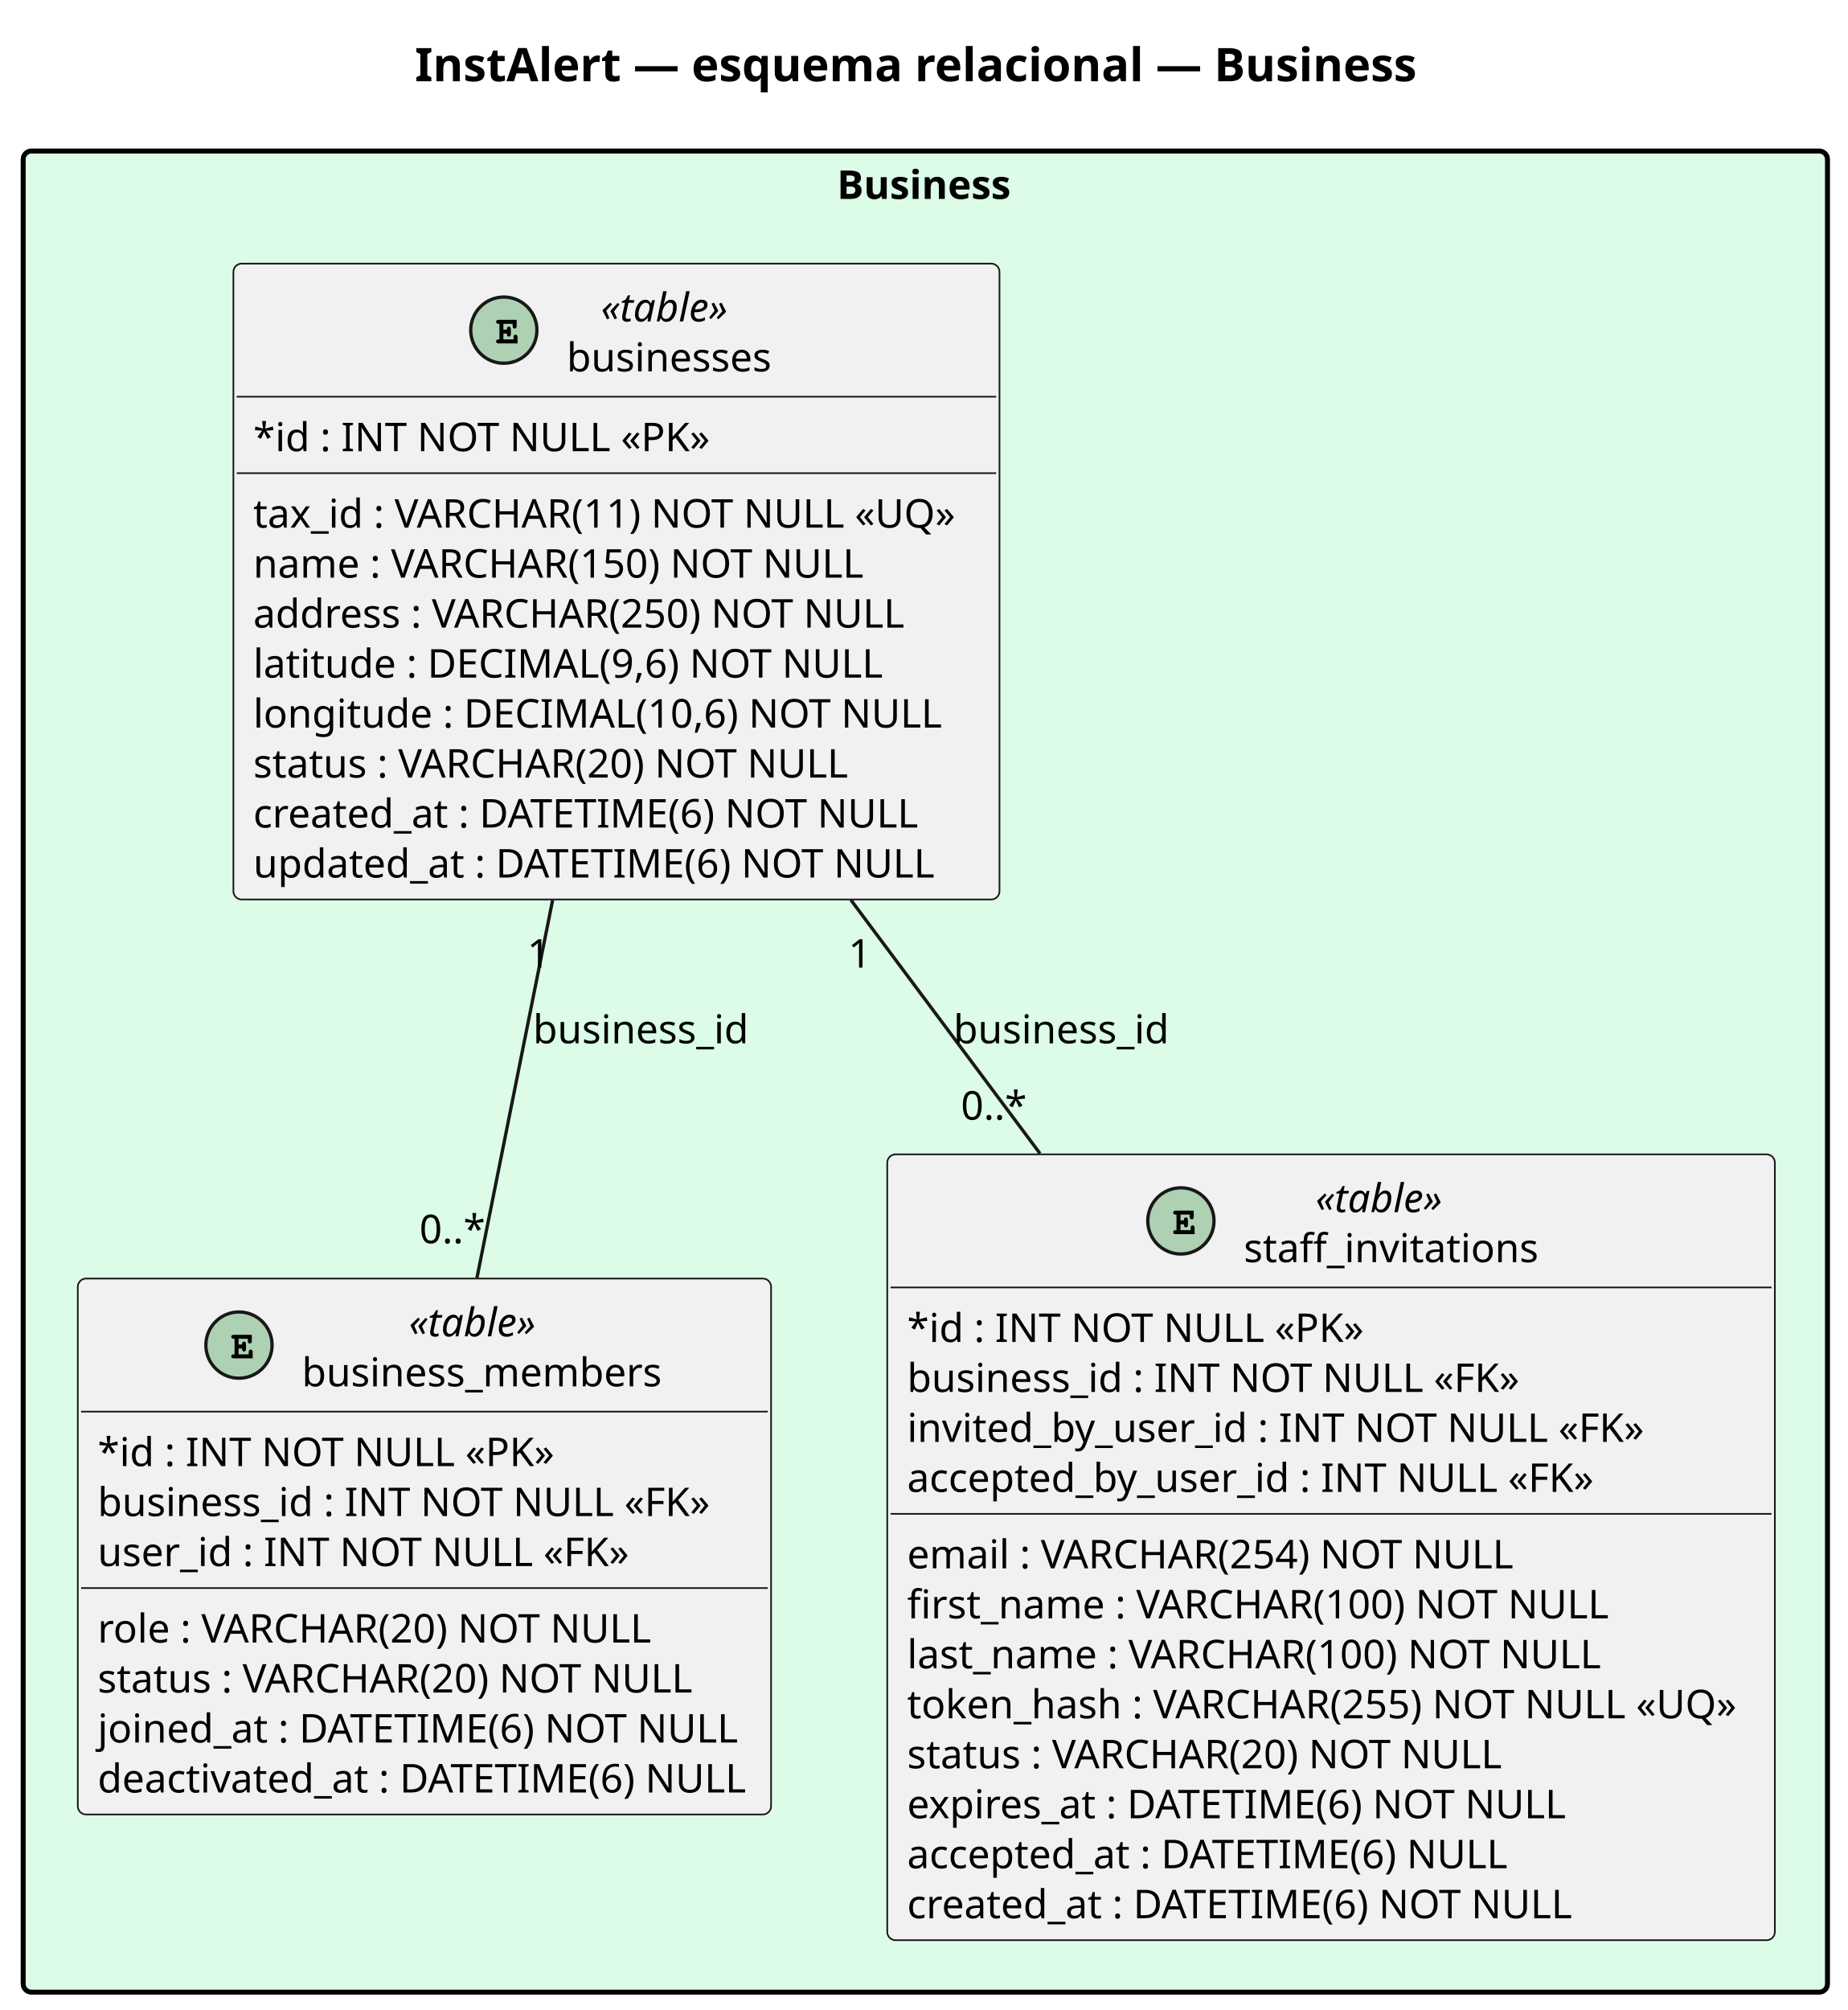
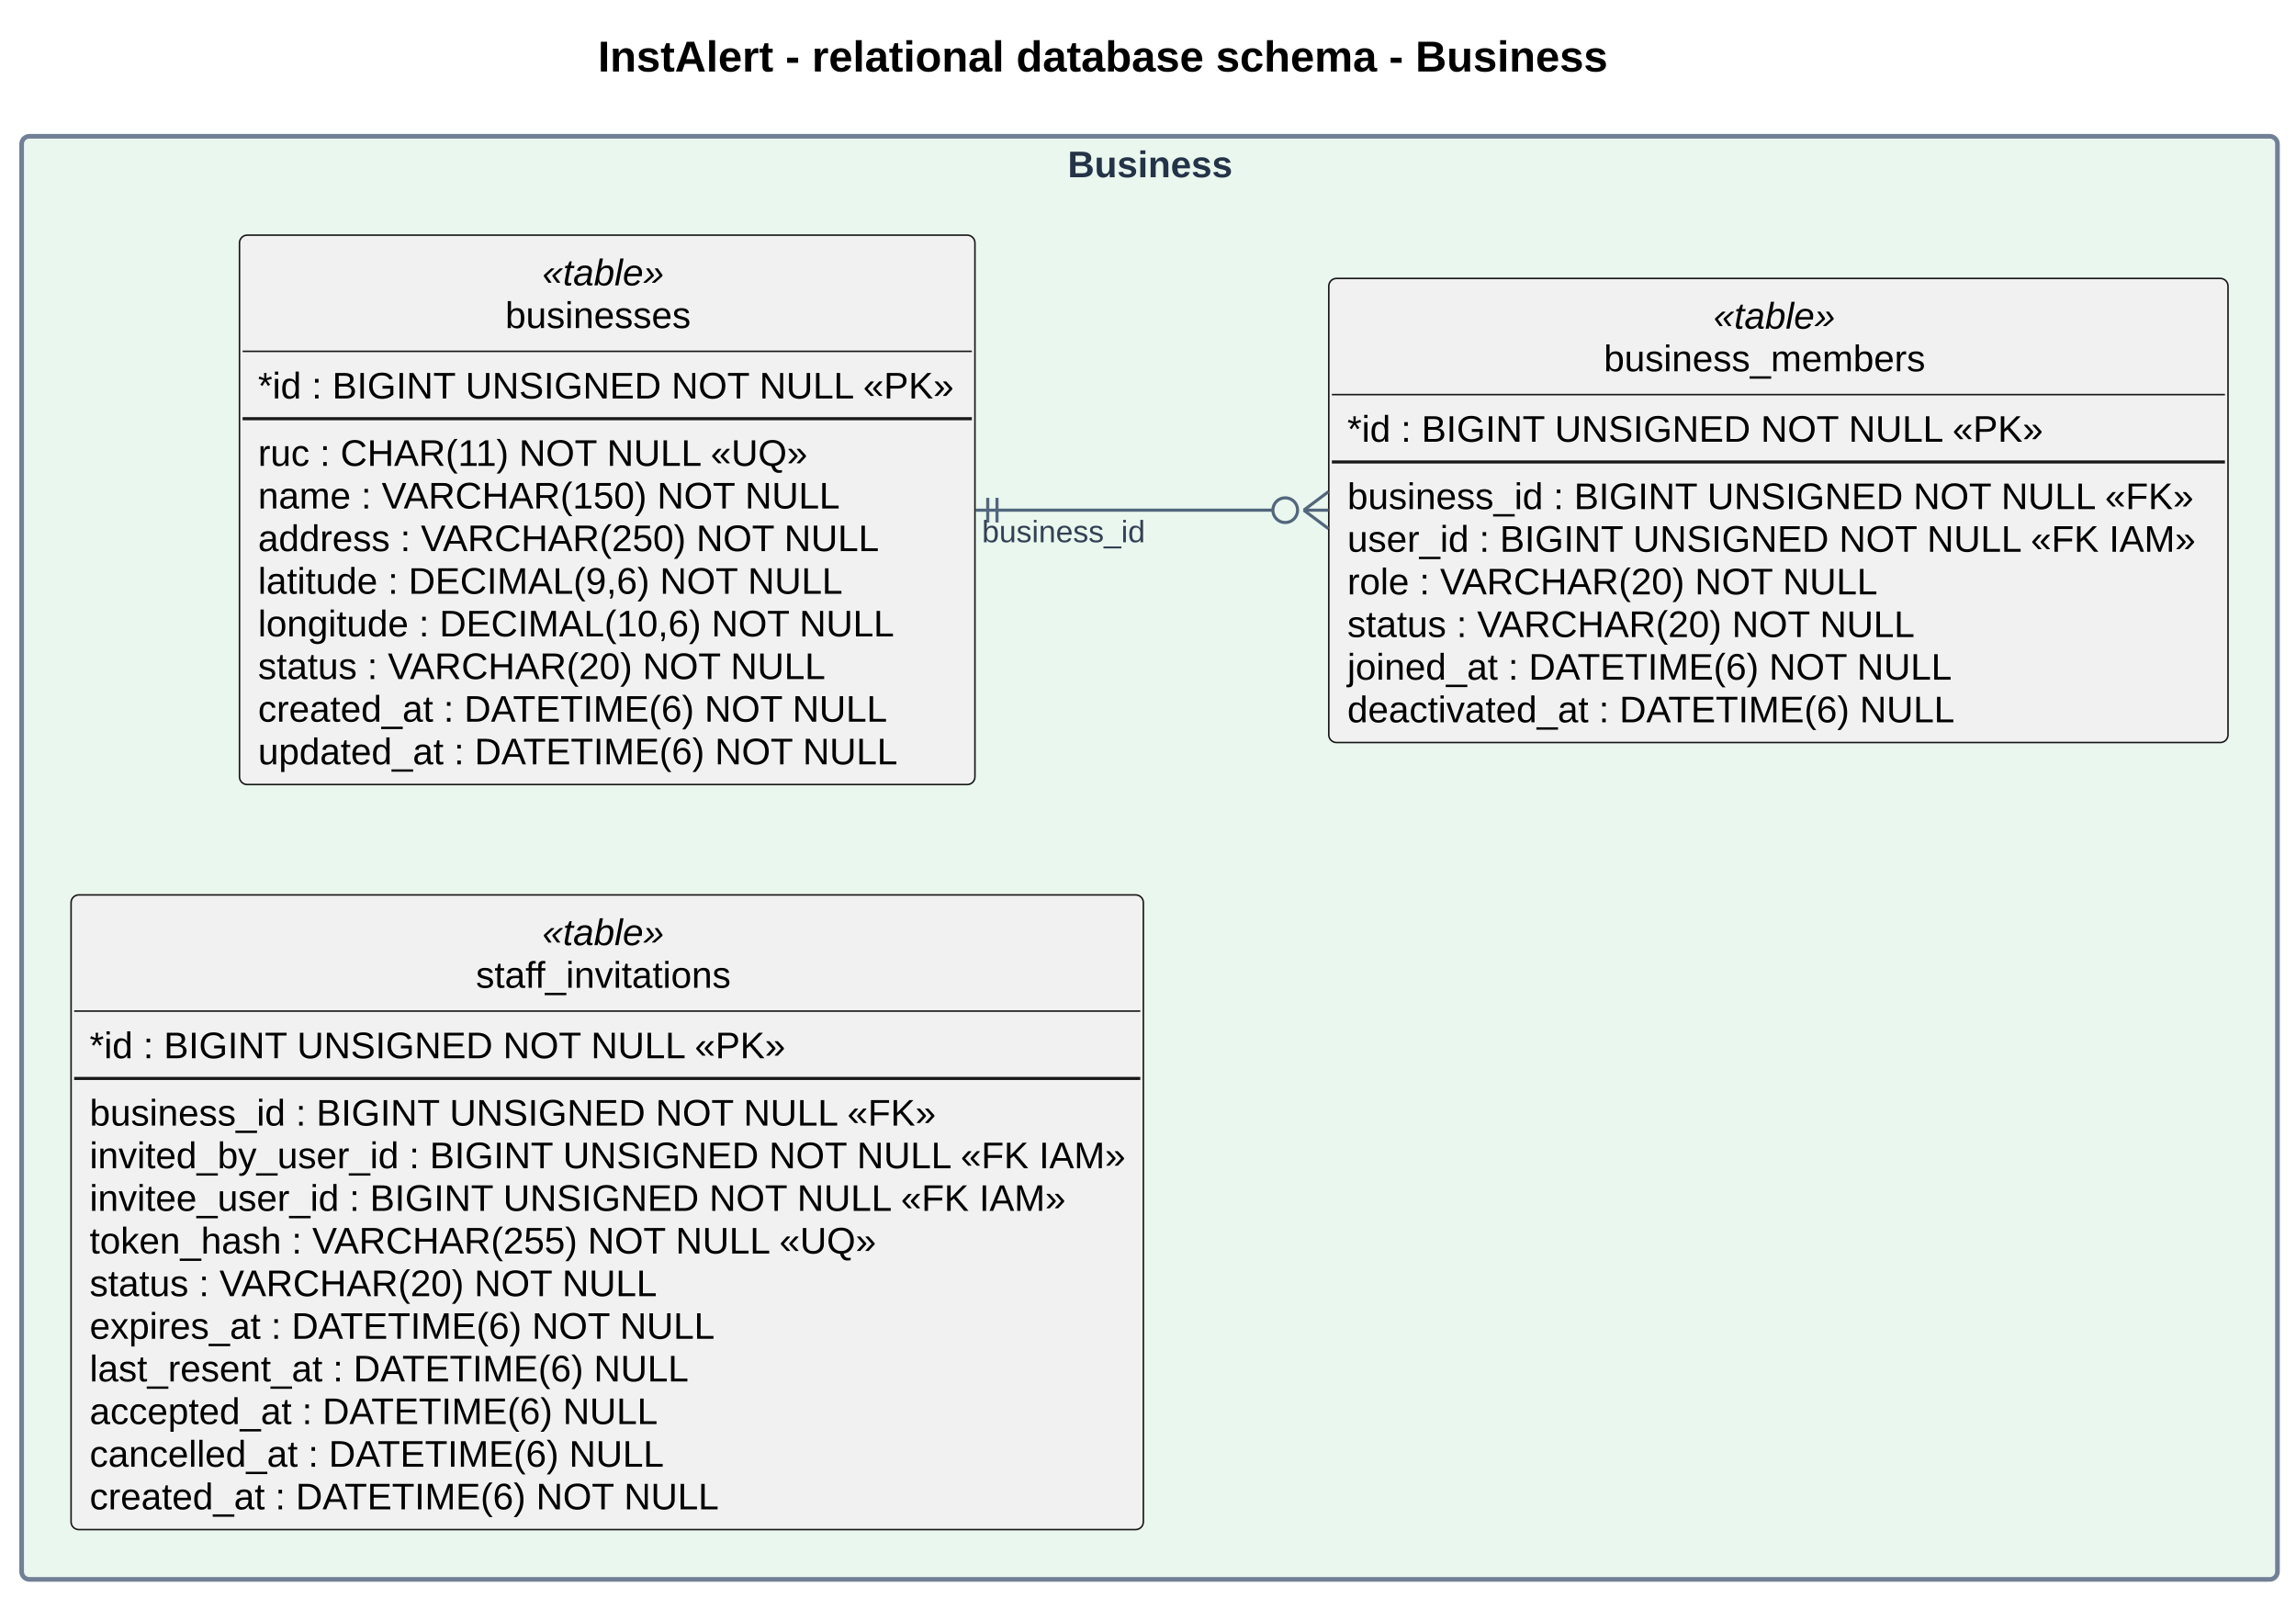
- <svg xmlns="http://www.w3.org/2000/svg" contentStyleType="text/css" data-diagram-type="CLASS" height="607px" preserveAspectRatio="none" style="width:558px;height:607px;background:#FFFFFF;" version="1.1" viewBox="0 0 558 607" width="558px" zoomAndPan="magnify">
+ <svg xmlns="http://www.w3.org/2000/svg" contentStyleType="text/css" height="517px" preserveAspectRatio="none" style="width:743px;height:517px;background:#FFFFFF;" version="1.1" viewBox="0 0 743 517" width="743px" zoomAndPan="magnify">
  <defs />
  <g>
-     <g class="title" data-source-line="8">
-       <text fill="#000000" font-family="sans-serif" font-size="14" font-weight="bold" lengthAdjust="spacing" textLength="293.419" x="125.29" y="24.533">InstAlert — esquema relacional — Business</text>
+     <text fill="#000000" font-family="Arial" font-size="14" font-weight="bold" lengthAdjust="spacing" textLength="342" x="193.5" y="23.132">InstAlert - relational database schema - Business</text>
+     <g id="cluster_businessContext">
+       <rect fill="#EAF7EE" height="467" rx="2.5" ry="2.5" style="stroke:#718096;stroke-width:1.5;" width="730" x="7" y="44.099" />
+       <text fill="#243347" font-family="Arial" font-size="12" font-weight="bold" lengthAdjust="spacing" textLength="53" x="345.5" y="57.355">Business</text>
    </g>
-     <g class="cluster" data-qualified-name="Business" data-source-line="9" id="ent0002">
-       <rect fill="#DCFCE7" height="556" rx="2.5" ry="2.5" style="stroke:#000000;stroke-width:1.5;" width="545" x="7" y="45.609" />
-       <text fill="#000000" font-family="sans-serif" font-size="12" font-weight="bold" lengthAdjust="spacing" textLength="53.355" x="252.822" y="60.066">Business</text>
+     <g id="elem_businesses">
+       <rect codeLine="21" fill="#F1F1F1" height="177.787" id="businesses" rx="2.5" ry="2.5" style="stroke:#181818;stroke-width:0.5;" width="238" x="77.5" y="76.099" />
+       <text fill="#000000" font-family="Arial" font-size="12" font-style="italic" lengthAdjust="spacing" textLength="42" x="175.5" y="92.355">«table»</text>
+       <text fill="#000000" font-family="Arial" font-size="12" lengthAdjust="spacing" textLength="66" x="163.5" y="106.153">businesses</text>
+       <line style="stroke:#181818;stroke-width:0.5;" x1="78.5" x2="314.5" y1="113.696" y2="113.696" />
+       <text fill="#000000" font-family="Arial" font-size="12" lengthAdjust="spacing" textLength="226" x="83.5" y="128.952">*id : BIGINT UNSIGNED NOT NULL «PK»</text>
+       <line style="stroke:#181818;stroke-width:1.0;" x1="78.5" x2="314.5" y1="135.495" y2="135.495" />
+       <text fill="#000000" font-family="Arial" font-size="12" lengthAdjust="spacing" textLength="180" x="83.5" y="150.751">ruc : CHAR(11) NOT NULL «UQ»</text>
+       <text fill="#000000" font-family="Arial" font-size="12" lengthAdjust="spacing" textLength="190" x="83.5" y="164.55">name : VARCHAR(150) NOT NULL</text>
+       <text fill="#000000" font-family="Arial" font-size="12" lengthAdjust="spacing" textLength="204" x="83.5" y="178.349">address : VARCHAR(250) NOT NULL</text>
+       <text fill="#000000" font-family="Arial" font-size="12" lengthAdjust="spacing" textLength="189" x="83.5" y="192.148">latitude : DECIMAL(9,6) NOT NULL</text>
+       <text fill="#000000" font-family="Arial" font-size="12" lengthAdjust="spacing" textLength="207" x="83.5" y="205.946">longitude : DECIMAL(10,6) NOT NULL</text>
+       <text fill="#000000" font-family="Arial" font-size="12" lengthAdjust="spacing" textLength="185" x="83.5" y="219.745">status : VARCHAR(20) NOT NULL</text>
+       <text fill="#000000" font-family="Arial" font-size="12" lengthAdjust="spacing" textLength="203" x="83.5" y="233.544">created_at : DATETIME(6) NOT NULL</text>
+       <text fill="#000000" font-family="Arial" font-size="12" lengthAdjust="spacing" textLength="207" x="83.5" y="247.343">updated_at : DATETIME(6) NOT NULL</text>
    </g>
-     <g class="entity" data-qualified-name="Business.D_businesses" data-source-line="10" id="ent0003">
-       <rect fill="#F1F1F1" height="192.031" rx="2.5" ry="2.5" style="stroke:#181818;stroke-width:0.5;" width="231.398" x="70.5" y="79.609" />
-       <ellipse cx="152.182" cy="99.703" fill="#ADD1B2" rx="10" ry="10" style="stroke:#181818;stroke-width:1;" />
-       <path d="M152.057,100.734 L152.057,102.5 L155.119,102.5 L155.119,101.844 Q155.119,101.422 155.275,101.234 Q155.447,101.047 155.713,101.047 Q155.978,101.047 156.15,101.234 Q156.322,101.422 156.322,101.844 L156.322,103.703 L150.666,103.703 Q150.228,103.703 150.041,103.547 Q149.853,103.375 149.853,103.094 Q149.853,102.828 150.041,102.672 Q150.228,102.5 150.666,102.5 L150.853,102.5 L150.853,97.797 L150.666,97.797 Q150.228,97.797 150.041,97.641 Q149.853,97.469 149.853,97.203 Q149.853,96.922 150.041,96.766 Q150.228,96.594 150.666,96.594 L156.057,96.594 L156.057,98.422 Q156.057,98.859 155.885,99.047 Q155.728,99.219 155.447,99.219 Q155.182,99.219 155.01,99.047 Q154.853,98.859 154.853,98.422 L154.853,97.797 L152.057,97.797 L152.057,99.531 L153.103,99.531 Q153.103,99.062 153.197,98.938 Q153.369,98.641 153.713,98.641 Q153.978,98.641 154.135,98.828 Q154.307,99.016 154.307,99.453 L154.307,100.828 Q154.307,101.219 154.213,101.359 Q154.025,101.641 153.713,101.641 Q153.369,101.641 153.197,101.344 Q153.103,101.219 153.103,100.734 L152.057,100.734 Z " fill="#000000" />
-       <text fill="#000000" font-family="sans-serif" font-size="12" font-style="italic" lengthAdjust="spacing" textLength="39.369" x="181.515" y="97.066">«table»</text>
-       <text fill="#000000" font-family="sans-serif" font-size="12" lengthAdjust="spacing" textLength="60.035" x="171.182" y="112.16">businesses</text>
-       <line style="stroke:#181818;stroke-width:0.5;" x1="71.5" x2="300.898" y1="119.797" y2="119.797" />
-       <text fill="#000000" font-family="sans-serif" font-size="12" lengthAdjust="spacing" textLength="138.709" x="76.5" y="136.254">*id : INT NOT NULL «PK»</text>
-       <line style="stroke:#181818;stroke-width:0.5;" x1="71.5" x2="300.898" y1="142.891" y2="142.891" />
-       <text fill="#000000" font-family="sans-serif" font-size="12" lengthAdjust="spacing" textLength="219.398" x="76.5" y="159.348">tax_id : VARCHAR(11) NOT NULL «UQ»</text>
-       <text fill="#000000" font-family="sans-serif" font-size="12" lengthAdjust="spacing" textLength="189.387" x="76.5" y="174.441">name : VARCHAR(150) NOT NULL</text>
-       <text fill="#000000" font-family="sans-serif" font-size="12" lengthAdjust="spacing" textLength="202.06" x="76.5" y="189.535">address : VARCHAR(250) NOT NULL</text>
-       <text fill="#000000" font-family="sans-serif" font-size="12" lengthAdjust="spacing" textLength="189.393" x="76.5" y="204.629">latitude : DECIMAL(9,6) NOT NULL</text>
-       <text fill="#000000" font-family="sans-serif" font-size="12" lengthAdjust="spacing" textLength="206.08" x="76.5" y="219.723">longitude : DECIMAL(10,6) NOT NULL</text>
-       <text fill="#000000" font-family="sans-serif" font-size="12" lengthAdjust="spacing" textLength="184.711" x="76.5" y="234.816">status : VARCHAR(20) NOT NULL</text>
-       <text fill="#000000" font-family="sans-serif" font-size="12" lengthAdjust="spacing" textLength="204.721" x="76.5" y="249.91">created_at : DATETIME(6) NOT NULL</text>
-       <text fill="#000000" font-family="sans-serif" font-size="12" lengthAdjust="spacing" textLength="208.072" x="76.5" y="265.004">updated_at : DATETIME(6) NOT NULL</text>
+     <g id="elem_businessMembers">
+       <rect codeLine="33" fill="#F1F1F1" height="150.19" id="businessMembers" rx="2.5" ry="2.5" style="stroke:#181818;stroke-width:0.5;" width="291" x="430" y="90.099" />
+       <text fill="#000000" font-family="Arial" font-size="12" font-style="italic" lengthAdjust="spacing" textLength="42" x="554.5" y="106.355">«table»</text>
+       <text fill="#000000" font-family="Arial" font-size="12" lengthAdjust="spacing" textLength="113" x="519" y="120.153">business_members</text>
+       <line style="stroke:#181818;stroke-width:0.5;" x1="431" x2="720" y1="127.696" y2="127.696" />
+       <text fill="#000000" font-family="Arial" font-size="12" lengthAdjust="spacing" textLength="226" x="436" y="142.952">*id : BIGINT UNSIGNED NOT NULL «PK»</text>
+       <line style="stroke:#181818;stroke-width:1.0;" x1="431" x2="720" y1="149.495" y2="149.495" />
+       <text fill="#000000" font-family="Arial" font-size="12" lengthAdjust="spacing" textLength="279" x="436" y="164.751">business_id : BIGINT UNSIGNED NOT NULL «FK»</text>
+       <text fill="#000000" font-family="Arial" font-size="12" lengthAdjust="spacing" textLength="274" x="436" y="178.55">user_id : BIGINT UNSIGNED NOT NULL «FK IAM»</text>
+       <text fill="#000000" font-family="Arial" font-size="12" lengthAdjust="spacing" textLength="172" x="436" y="192.349">role : VARCHAR(20) NOT NULL</text>
+       <text fill="#000000" font-family="Arial" font-size="12" lengthAdjust="spacing" textLength="185" x="436" y="206.148">status : VARCHAR(20) NOT NULL</text>
+       <text fill="#000000" font-family="Arial" font-size="12" lengthAdjust="spacing" textLength="196" x="436" y="219.946">joined_at : DATETIME(6) NOT NULL</text>
+       <text fill="#000000" font-family="Arial" font-size="12" lengthAdjust="spacing" textLength="196" x="436" y="233.745">deactivated_at : DATETIME(6) NULL</text>
    </g>
-     <g class="entity" data-qualified-name="Business.D_business_members" data-source-line="21" id="ent0004">
-       <rect fill="#F1F1F1" height="161.844" rx="2.5" ry="2.5" style="stroke:#181818;stroke-width:0.5;" width="209.408" x="23.5" y="386.109" />
-       <ellipse cx="72.182" cy="406.203" fill="#ADD1B2" rx="10" ry="10" style="stroke:#181818;stroke-width:1;" />
-       <path d="M72.057,407.234 L72.057,409 L75.119,409 L75.119,408.344 Q75.119,407.922 75.275,407.734 Q75.447,407.547 75.713,407.547 Q75.978,407.547 76.15,407.734 Q76.322,407.922 76.322,408.344 L76.322,410.203 L70.666,410.203 Q70.228,410.203 70.041,410.047 Q69.853,409.875 69.853,409.594 Q69.853,409.328 70.041,409.172 Q70.228,409 70.666,409 L70.853,409 L70.853,404.297 L70.666,404.297 Q70.228,404.297 70.041,404.141 Q69.853,403.969 69.853,403.703 Q69.853,403.422 70.041,403.266 Q70.228,403.094 70.666,403.094 L76.057,403.094 L76.057,404.922 Q76.057,405.359 75.885,405.547 Q75.728,405.719 75.447,405.719 Q75.182,405.719 75.01,405.547 Q74.853,405.359 74.853,404.922 L74.853,404.297 L72.057,404.297 L72.057,406.031 L73.103,406.031 Q73.103,405.562 73.197,405.438 Q73.369,405.141 73.713,405.141 Q73.978,405.141 74.135,405.328 Q74.307,405.516 74.307,405.953 L74.307,407.328 Q74.307,407.719 74.213,407.859 Q74.025,408.141 73.713,408.141 Q73.369,408.141 73.197,407.844 Q73.103,407.719 73.103,407.234 L72.057,407.234 Z " fill="#000000" />
-       <text fill="#000000" font-family="sans-serif" font-size="12" font-style="italic" lengthAdjust="spacing" textLength="39.369" x="123.519" y="403.566">«table»</text>
-       <text fill="#000000" font-family="sans-serif" font-size="12" lengthAdjust="spacing" textLength="104.045" x="91.182" y="418.66">business_members</text>
-       <line style="stroke:#181818;stroke-width:0.5;" x1="24.5" x2="231.908" y1="426.297" y2="426.297" />
-       <text fill="#000000" font-family="sans-serif" font-size="12" lengthAdjust="spacing" textLength="138.709" x="29.5" y="442.754">*id : INT NOT NULL «PK»</text>
-       <text fill="#000000" font-family="sans-serif" font-size="12" lengthAdjust="spacing" textLength="187.4" x="29.5" y="457.848">business_id : INT NOT NULL «FK»</text>
-       <text fill="#000000" font-family="sans-serif" font-size="12" lengthAdjust="spacing" textLength="163.383" x="29.5" y="472.941">user_id : INT NOT NULL «FK»</text>
-       <line style="stroke:#181818;stroke-width:0.5;" x1="24.5" x2="231.908" y1="479.578" y2="479.578" />
-       <text fill="#000000" font-family="sans-serif" font-size="12" lengthAdjust="spacing" textLength="172.705" x="29.5" y="496.035">role : VARCHAR(20) NOT NULL</text>
-       <text fill="#000000" font-family="sans-serif" font-size="12" lengthAdjust="spacing" textLength="184.711" x="29.5" y="511.129">status : VARCHAR(20) NOT NULL</text>
-       <text fill="#000000" font-family="sans-serif" font-size="12" lengthAdjust="spacing" textLength="196.723" x="29.5" y="526.223">joined_at : DATETIME(6) NOT NULL</text>
-       <text fill="#000000" font-family="sans-serif" font-size="12" lengthAdjust="spacing" textLength="197.408" x="29.5" y="541.316">deactivated_at : DATETIME(6) NULL</text>
+     <g id="elem_staffInvitations">
+       <rect codeLine="43" fill="#F1F1F1" height="205.385" id="staffInvitations" rx="2.5" ry="2.5" style="stroke:#181818;stroke-width:0.5;" width="347" x="23" y="289.599" />
+       <text fill="#000000" font-family="Arial" font-size="12" font-style="italic" lengthAdjust="spacing" textLength="42" x="175.5" y="305.854">«table»</text>
+       <text fill="#000000" font-family="Arial" font-size="12" lengthAdjust="spacing" textLength="85" x="154" y="319.653">staff_invitations</text>
+       <line style="stroke:#181818;stroke-width:0.5;" x1="24" x2="369" y1="327.196" y2="327.196" />
+       <text fill="#000000" font-family="Arial" font-size="12" lengthAdjust="spacing" textLength="226" x="29" y="342.452">*id : BIGINT UNSIGNED NOT NULL «PK»</text>
+       <line style="stroke:#181818;stroke-width:1.0;" x1="24" x2="369" y1="348.995" y2="348.995" />
+       <text fill="#000000" font-family="Arial" font-size="12" lengthAdjust="spacing" textLength="279" x="29" y="364.251">business_id : BIGINT UNSIGNED NOT NULL «FK»</text>
+       <text fill="#000000" font-family="Arial" font-size="12" lengthAdjust="spacing" textLength="335" x="29" y="378.05">invited_by_user_id : BIGINT UNSIGNED NOT NULL «FK IAM»</text>
+       <text fill="#000000" font-family="Arial" font-size="12" lengthAdjust="spacing" textLength="316" x="29" y="391.849">invitee_user_id : BIGINT UNSIGNED NOT NULL «FK IAM»</text>
+       <text fill="#000000" font-family="Arial" font-size="12" lengthAdjust="spacing" textLength="258" x="29" y="405.647">token_hash : VARCHAR(255) NOT NULL «UQ»</text>
+       <text fill="#000000" font-family="Arial" font-size="12" lengthAdjust="spacing" textLength="185" x="29" y="419.446">status : VARCHAR(20) NOT NULL</text>
+       <text fill="#000000" font-family="Arial" font-size="12" lengthAdjust="spacing" textLength="202" x="29" y="433.245">expires_at : DATETIME(6) NOT NULL</text>
+       <text fill="#000000" font-family="Arial" font-size="12" lengthAdjust="spacing" textLength="196" x="29" y="447.044">last_resent_at : DATETIME(6) NULL</text>
+       <text fill="#000000" font-family="Arial" font-size="12" lengthAdjust="spacing" textLength="184" x="29" y="460.843">accepted_at : DATETIME(6) NULL</text>
+       <text fill="#000000" font-family="Arial" font-size="12" lengthAdjust="spacing" textLength="187" x="29" y="474.642">cancelled_at : DATETIME(6) NULL</text>
+       <text fill="#000000" font-family="Arial" font-size="12" lengthAdjust="spacing" textLength="203" x="29" y="488.44">created_at : DATETIME(6) NOT NULL</text>
    </g>
-     <g class="entity" data-qualified-name="Business.D_staff_invitations" data-source-line="30" id="ent0005">
-       <rect fill="#F1F1F1" height="237.312" rx="2.5" ry="2.5" style="stroke:#181818;stroke-width:0.5;" width="268.102" x="268" y="348.609" />
-       <ellipse cx="356.695" cy="368.703" fill="#ADD1B2" rx="10" ry="10" style="stroke:#181818;stroke-width:1;" />
-       <path d="M356.57,369.734 L356.57,371.5 L359.633,371.5 L359.633,370.844 Q359.633,370.422 359.789,370.234 Q359.961,370.047 360.227,370.047 Q360.492,370.047 360.664,370.234 Q360.836,370.422 360.836,370.844 L360.836,372.703 L355.18,372.703 Q354.742,372.703 354.555,372.547 Q354.367,372.375 354.367,372.094 Q354.367,371.828 354.555,371.672 Q354.742,371.5 355.18,371.5 L355.367,371.5 L355.367,366.797 L355.18,366.797 Q354.742,366.797 354.555,366.641 Q354.367,366.469 354.367,366.203 Q354.367,365.922 354.555,365.766 Q354.742,365.594 355.18,365.594 L360.57,365.594 L360.57,367.422 Q360.57,367.859 360.398,368.047 Q360.242,368.219 359.961,368.219 Q359.695,368.219 359.523,368.047 Q359.367,367.859 359.367,367.422 L359.367,366.797 L356.57,366.797 L356.57,368.531 L357.617,368.531 Q357.617,368.062 357.711,367.938 Q357.883,367.641 358.227,367.641 Q358.492,367.641 358.648,367.828 Q358.82,368.016 358.82,368.453 L358.82,369.828 Q358.82,370.219 358.727,370.359 Q358.539,370.641 358.227,370.641 Q357.883,370.641 357.711,370.344 Q357.617,370.219 357.617,369.734 L356.57,369.734 Z " fill="#000000" />
-       <text fill="#000000" font-family="sans-serif" font-size="12" font-style="italic" lengthAdjust="spacing" textLength="39.369" x="397.366" y="366.066">«table»</text>
-       <text fill="#000000" font-family="sans-serif" font-size="12" lengthAdjust="spacing" textLength="82.711" x="375.695" y="381.16">staff_invitations</text>
-       <line style="stroke:#181818;stroke-width:0.5;" x1="269" x2="535.102" y1="388.797" y2="388.797" />
-       <text fill="#000000" font-family="sans-serif" font-size="12" lengthAdjust="spacing" textLength="138.709" x="274" y="405.254">*id : INT NOT NULL «PK»</text>
-       <text fill="#000000" font-family="sans-serif" font-size="12" lengthAdjust="spacing" textLength="187.4" x="274" y="420.348">business_id : INT NOT NULL «FK»</text>
-       <text fill="#000000" font-family="sans-serif" font-size="12" lengthAdjust="spacing" textLength="224.092" x="274" y="435.441">invited_by_user_id : INT NOT NULL «FK»</text>
-       <text fill="#000000" font-family="sans-serif" font-size="12" lengthAdjust="spacing" textLength="209.443" x="274" y="450.535">accepted_by_user_id : INT NULL «FK»</text>
-       <line style="stroke:#181818;stroke-width:0.5;" x1="269" x2="535.102" y1="457.172" y2="457.172" />
-       <text fill="#000000" font-family="sans-serif" font-size="12" lengthAdjust="spacing" textLength="188.045" x="274" y="473.629">email : VARCHAR(254) NOT NULL</text>
-       <text fill="#000000" font-family="sans-serif" font-size="12" lengthAdjust="spacing" textLength="215.391" x="274" y="488.723">first_name : VARCHAR(100) NOT NULL</text>
-       <text fill="#000000" font-family="sans-serif" font-size="12" lengthAdjust="spacing" textLength="214.734" x="274" y="503.816">last_name : VARCHAR(100) NOT NULL</text>
-       <text fill="#000000" font-family="sans-serif" font-size="12" lengthAdjust="spacing" textLength="256.102" x="274" y="518.91">token_hash : VARCHAR(255) NOT NULL «UQ»</text>
-       <text fill="#000000" font-family="sans-serif" font-size="12" lengthAdjust="spacing" textLength="184.711" x="274" y="534.004">status : VARCHAR(20) NOT NULL</text>
-       <text fill="#000000" font-family="sans-serif" font-size="12" lengthAdjust="spacing" textLength="203.379" x="274" y="549.098">expires_at : DATETIME(6) NOT NULL</text>
-       <text fill="#000000" font-family="sans-serif" font-size="12" lengthAdjust="spacing" textLength="184.734" x="274" y="564.191">accepted_at : DATETIME(6) NULL</text>
-       <text fill="#000000" font-family="sans-serif" font-size="12" lengthAdjust="spacing" textLength="204.721" x="274" y="579.285">created_at : DATETIME(6) NOT NULL</text>
-     </g>
-     <g class="link" data-entity-1="ent0003" data-entity-2="ent0004" data-link-type="association" data-source-line="45" id="lnk6">
-       <path codeLine="45" d="M166.93,271.799 C159.53,308.719 151.16,350.529 144.07,385.879" fill="none" id="D_businesses-D_business_members" style="stroke:#181818;stroke-width:1;" />
-       <text fill="#000000" font-family="sans-serif" font-size="12" lengthAdjust="spacing" textLength="63.375" x="161" y="315.066">business_id</text>
-       <text fill="#000000" font-family="sans-serif" font-size="12" lengthAdjust="spacing" textLength="6.674" x="159.251" y="292.198">1</text>
-       <text fill="#000000" font-family="sans-serif" font-size="12" lengthAdjust="spacing" textLength="18.012" x="126.682" y="375.445">0..*</text>
-     </g>
-     <g class="link" data-entity-1="ent0003" data-entity-2="ent0005" data-link-type="association" data-source-line="46" id="lnk7">
-       <path codeLine="46" d="M257.03,271.799 C275.29,296.279 295.15,322.899 314.15,348.369" fill="none" id="D_businesses-D_staff_invitations" style="stroke:#181818;stroke-width:1;" />
-       <text fill="#000000" font-family="sans-serif" font-size="12" lengthAdjust="spacing" textLength="63.375" x="288" y="315.066">business_id</text>
-       <text fill="#000000" font-family="sans-serif" font-size="12" lengthAdjust="spacing" textLength="6.674" x="256.249" y="292.198">1</text>
-       <text fill="#000000" font-family="sans-serif" font-size="12" lengthAdjust="spacing" textLength="18.012" x="290.245" y="338.127">0..*</text>
+     <g id="link_businesses_businessMembers">
+       <path codeLine="58" d="M323.64,165.099 C359.88,165.099 374.13,165.099 411.91,165.099 " fill="none" id="businesses-businessMembers" style="stroke:#52677C;stroke-width:1.0;" />
+       <line style="stroke:#52677C;stroke-width:1.0;" x1="319.64" x2="319.64" y1="169.099" y2="161.099" />
+       <line style="stroke:#52677C;stroke-width:1.0;" x1="322.64" x2="322.64" y1="169.099" y2="161.099" />
+       <line style="stroke:#52677C;stroke-width:1.0;" x1="323.64" x2="315.64" y1="165.099" y2="165.099" />
+       <line style="stroke:#52677C;stroke-width:1.0;" x1="421.91" x2="429.91" y1="165.099" y2="159.099" />
+       <line style="stroke:#52677C;stroke-width:1.0;" x1="421.91" x2="429.91" y1="165.099" y2="171.099" />
+       <line style="stroke:#52677C;stroke-width:1.0;" x1="421.91" x2="429.91" y1="165.099" y2="165.099" />
+       <ellipse cx="415.91" cy="165.099" fill="none" rx="4" ry="4" style="stroke:#52677C;stroke-width:1.0;" />
+       <text fill="#334155" font-family="Arial" font-size="10" lengthAdjust="spacing" textLength="54" x="317.77" y="175.478">business_id</text>
    </g>
  </g>
</svg>
